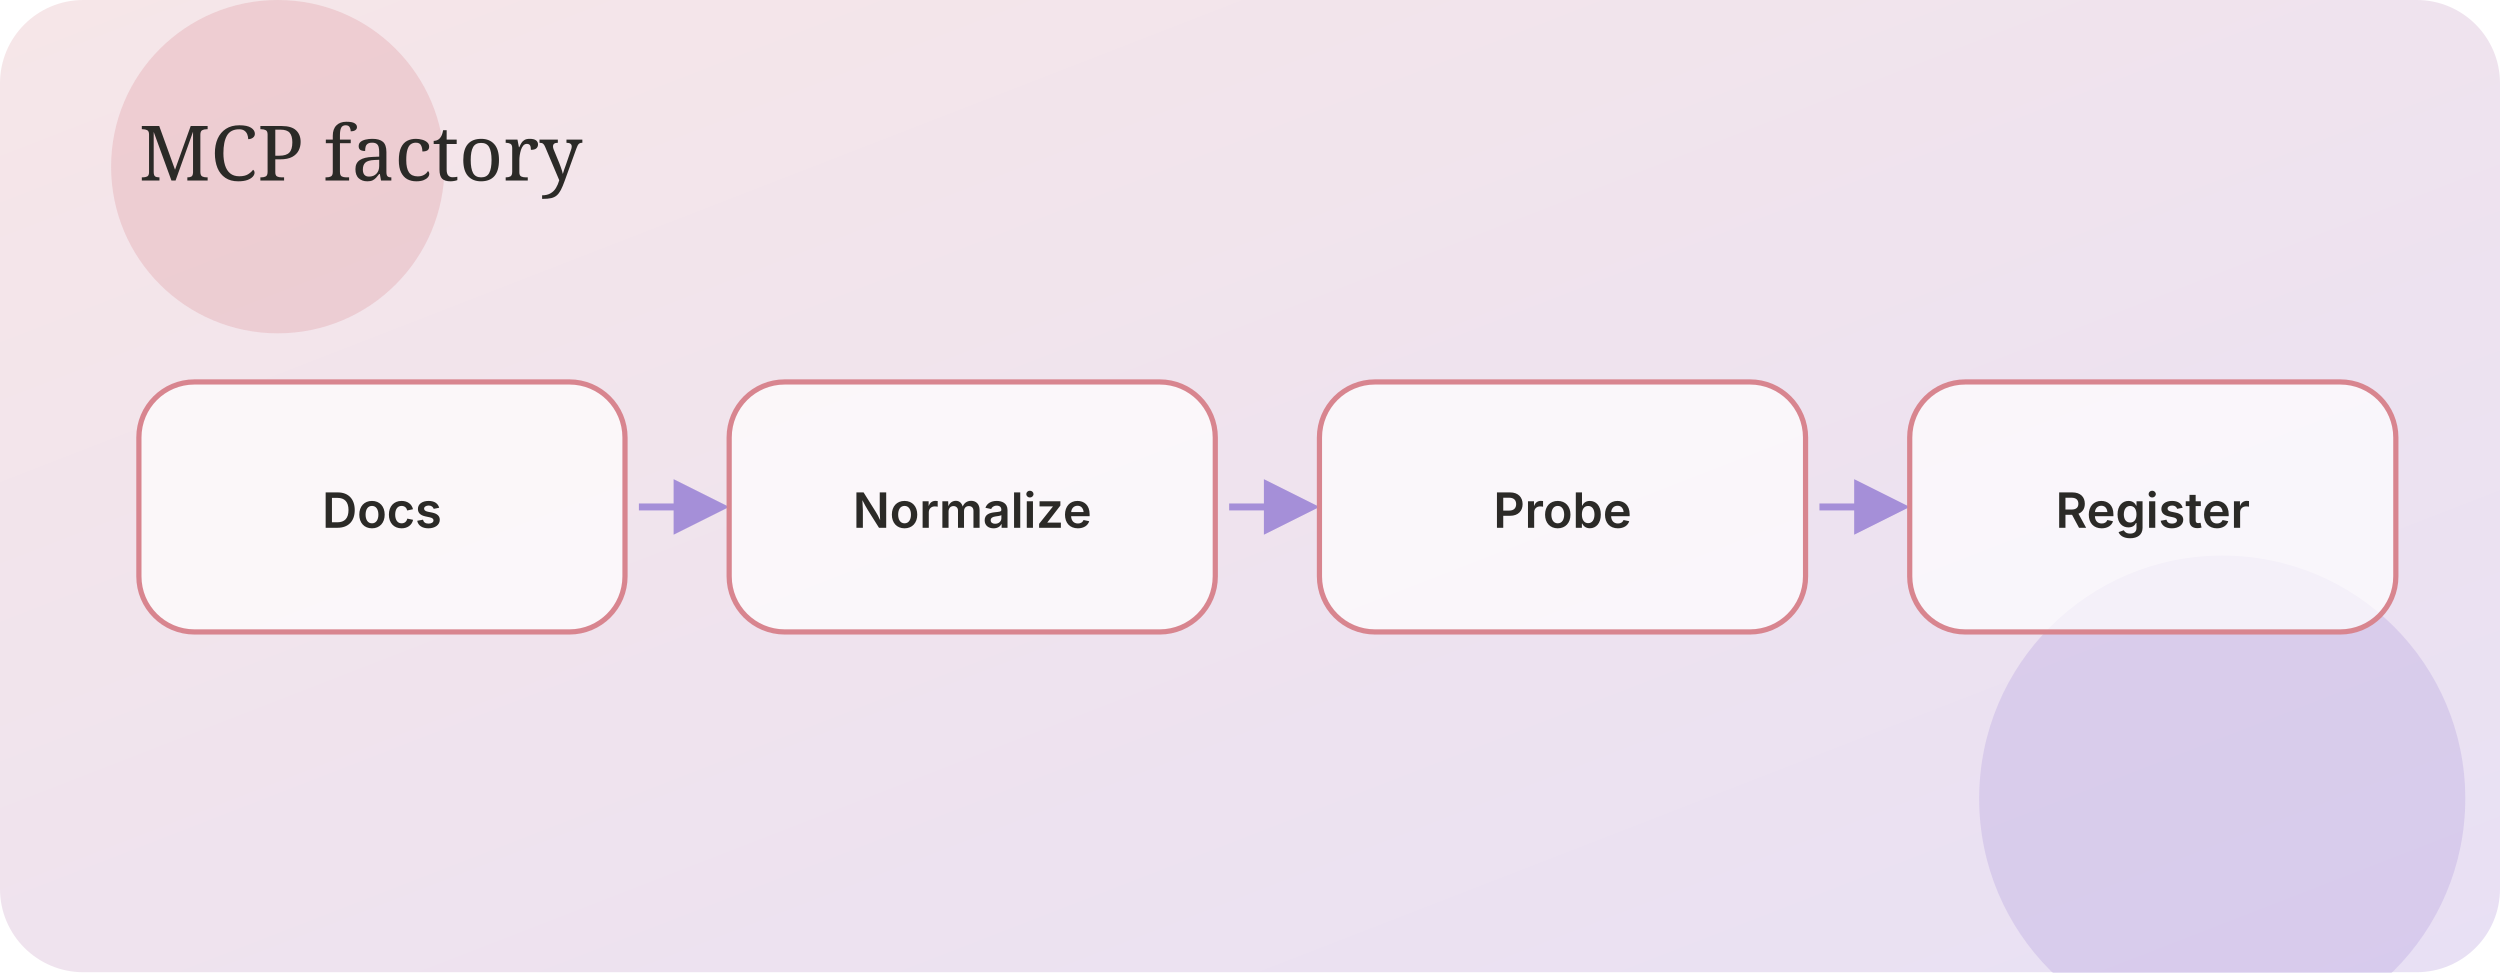
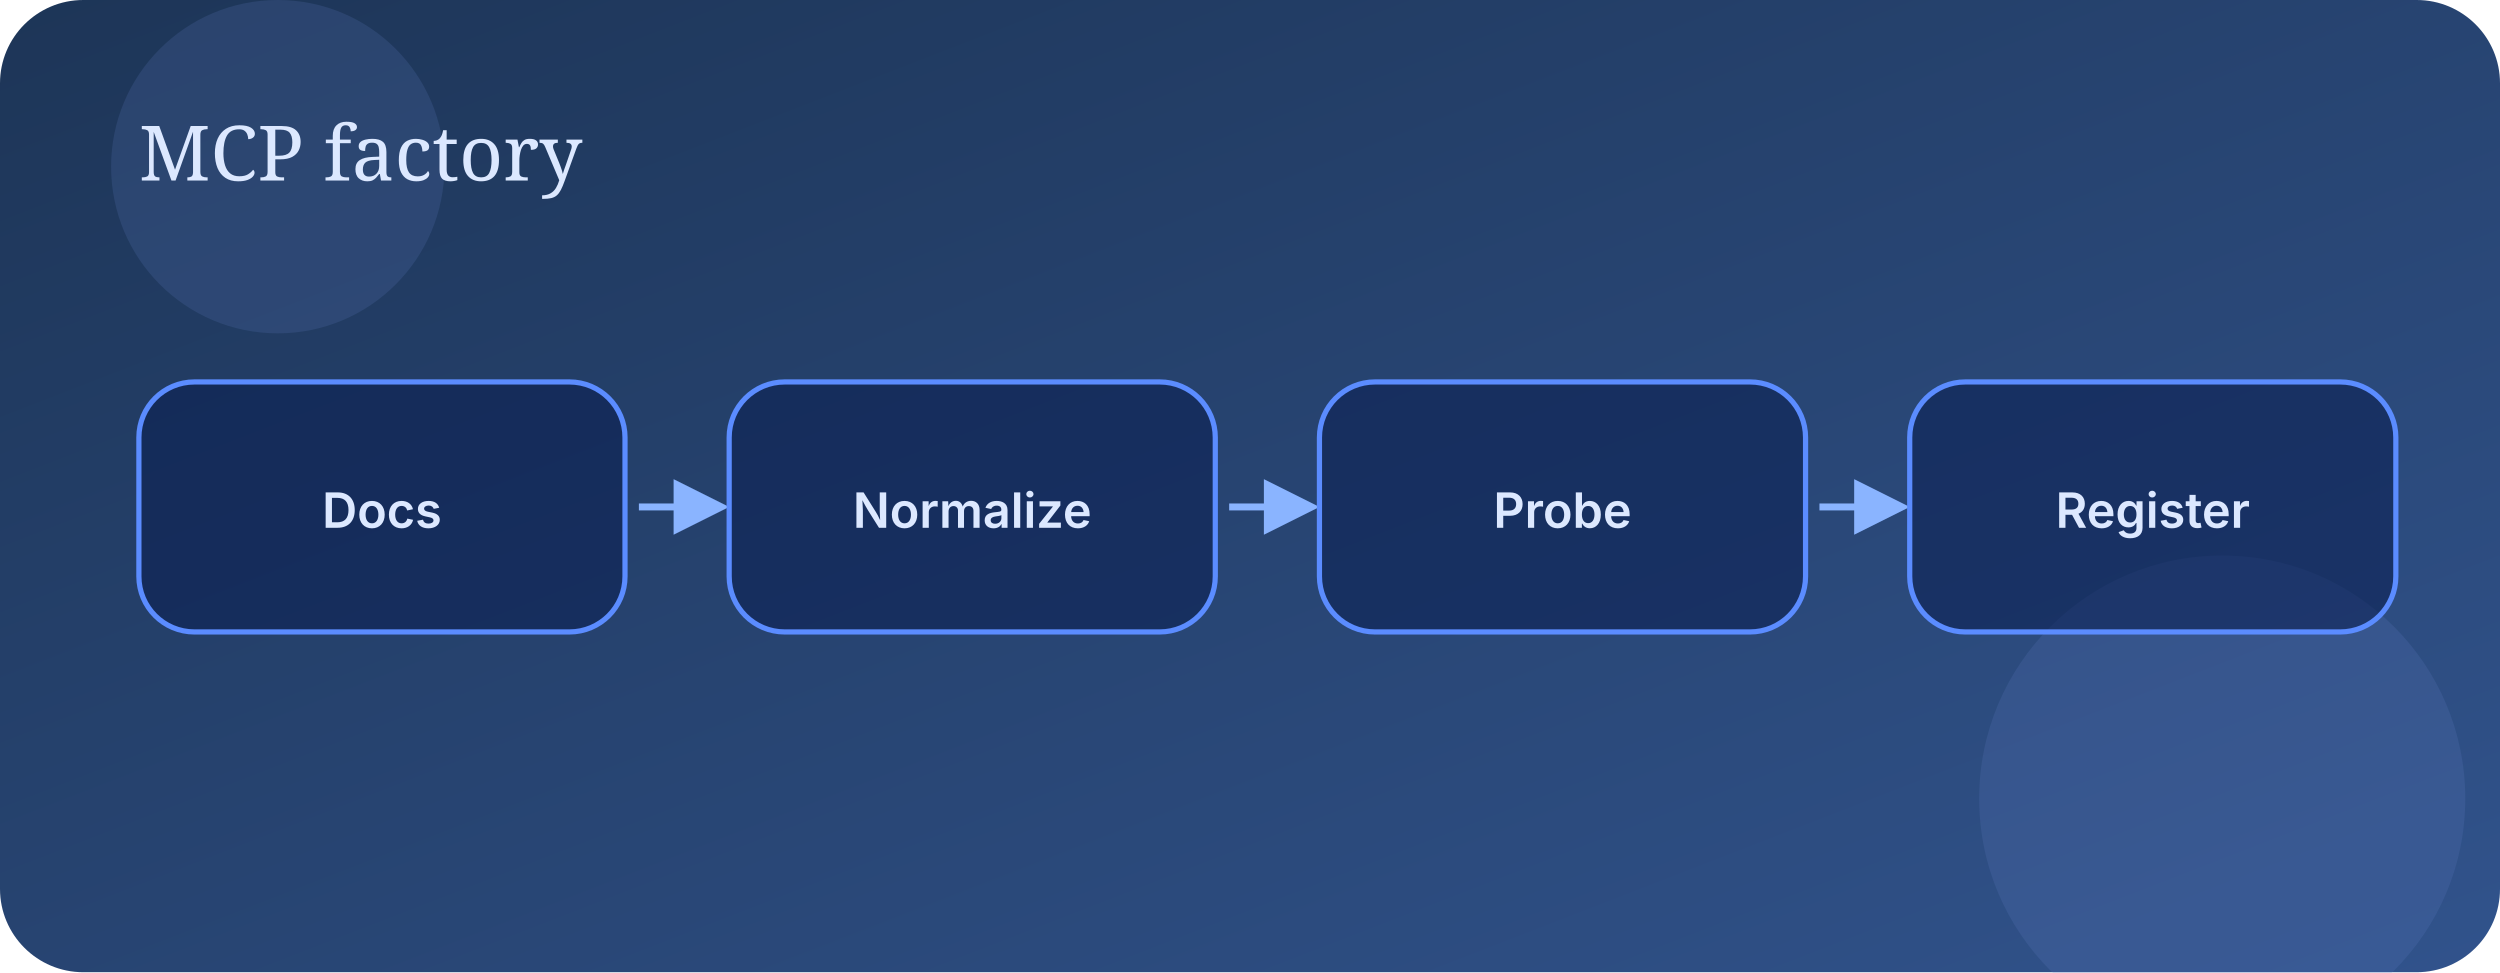
<svg xmlns="http://www.w3.org/2000/svg" viewBox="0 0 720 280" width="720" height="280">
  <defs>
    <linearGradient id="g" x1="0" y1="0" x2="1" y2="1">
-       <stop offset="0" stop-color="#f6e6e8" />
-       <stop offset="1" stop-color="#e8e0f4" />
+       <stop offset="0" stop-color="#1d3557" />
+       <stop offset="1" stop-color="#31538c" />
    </linearGradient>
    <marker id="arr" markerWidth="8" markerHeight="8" refX="6" refY="4" orient="auto">
-       <path d="M0 0 L8 4 L0 8 z" fill="#a58fd8" />
+       <path d="M0 0 L8 4 L0 8 z" fill="#8ab4ff" />
    </marker>
  </defs>
  <rect width="720" height="280" rx="24" fill="url(#g)" />
-   <circle cx="80" cy="48" r="48" fill="rgba(216,133,143,0.25)" />
-   <circle cx="640" cy="230" r="70" fill="rgba(165,143,216,0.25)" />
-   <text x="40" y="52" font-family="Georgia, serif" font-size="22" fill="#2b2a27">MCP factory</text>
-   <rect x="40" y="110" width="140" height="72" rx="16" fill="rgba(255,255,255,0.7)" stroke="#d8858f" stroke-width="1.5" />
-   <text x="110" y="152" text-anchor="middle" font-family="Inter, sans-serif" font-size="14" font-weight="600" fill="#2b2a27">Docs</text>
-   <path d="M184 146 H206" stroke="#a58fd8" stroke-width="2" marker-end="url(#arr)" />
-   <rect x="210" y="110" width="140" height="72" rx="16" fill="rgba(255,255,255,0.7)" stroke="#d8858f" stroke-width="1.5" />
-   <text x="280" y="152" text-anchor="middle" font-family="Inter, sans-serif" font-size="14" font-weight="600" fill="#2b2a27">Normalize</text>
-   <path d="M354 146 H376" stroke="#a58fd8" stroke-width="2" marker-end="url(#arr)" />
-   <rect x="380" y="110" width="140" height="72" rx="16" fill="rgba(255,255,255,0.7)" stroke="#d8858f" stroke-width="1.5" />
-   <text x="450" y="152" text-anchor="middle" font-family="Inter, sans-serif" font-size="14" font-weight="600" fill="#2b2a27">Probe</text>
-   <path d="M524 146 H546" stroke="#a58fd8" stroke-width="2" marker-end="url(#arr)" />
-   <rect x="550" y="110" width="140" height="72" rx="16" fill="rgba(255,255,255,0.7)" stroke="#d8858f" stroke-width="1.5" />
-   <text x="620" y="152" text-anchor="middle" font-family="Inter, sans-serif" font-size="14" font-weight="600" fill="#2b2a27">Register</text>
+   <circle cx="80" cy="48" r="48" fill="rgba(100,130,200,0.18)" />
+   <circle cx="640" cy="230" r="70" fill="rgba(100,130,200,0.18)" />
+   <text x="40" y="52" font-family="Georgia, serif" font-size="22" fill="#dce8ff">MCP factory</text>
+   <rect x="40" y="110" width="140" height="72" rx="16" fill="rgba(10,30,80,0.55)" stroke="#5b8cff" stroke-width="1.5" />
+   <text x="110" y="152" text-anchor="middle" font-family="Inter, sans-serif" font-size="14" font-weight="600" fill="#dce8ff">Docs</text>
+   <path d="M184 146 H206" stroke="#8ab4ff" stroke-width="2" marker-end="url(#arr)" />
+   <rect x="210" y="110" width="140" height="72" rx="16" fill="rgba(10,30,80,0.55)" stroke="#5b8cff" stroke-width="1.5" />
+   <text x="280" y="152" text-anchor="middle" font-family="Inter, sans-serif" font-size="14" font-weight="600" fill="#dce8ff">Normalize</text>
+   <path d="M354 146 H376" stroke="#8ab4ff" stroke-width="2" marker-end="url(#arr)" />
+   <rect x="380" y="110" width="140" height="72" rx="16" fill="rgba(10,30,80,0.55)" stroke="#5b8cff" stroke-width="1.5" />
+   <text x="450" y="152" text-anchor="middle" font-family="Inter, sans-serif" font-size="14" font-weight="600" fill="#dce8ff">Probe</text>
+   <path d="M524 146 H546" stroke="#8ab4ff" stroke-width="2" marker-end="url(#arr)" />
+   <rect x="550" y="110" width="140" height="72" rx="16" fill="rgba(10,30,80,0.55)" stroke="#5b8cff" stroke-width="1.5" />
+   <text x="620" y="152" text-anchor="middle" font-family="Inter, sans-serif" font-size="14" font-weight="600" fill="#dce8ff">Register</text>
</svg>
